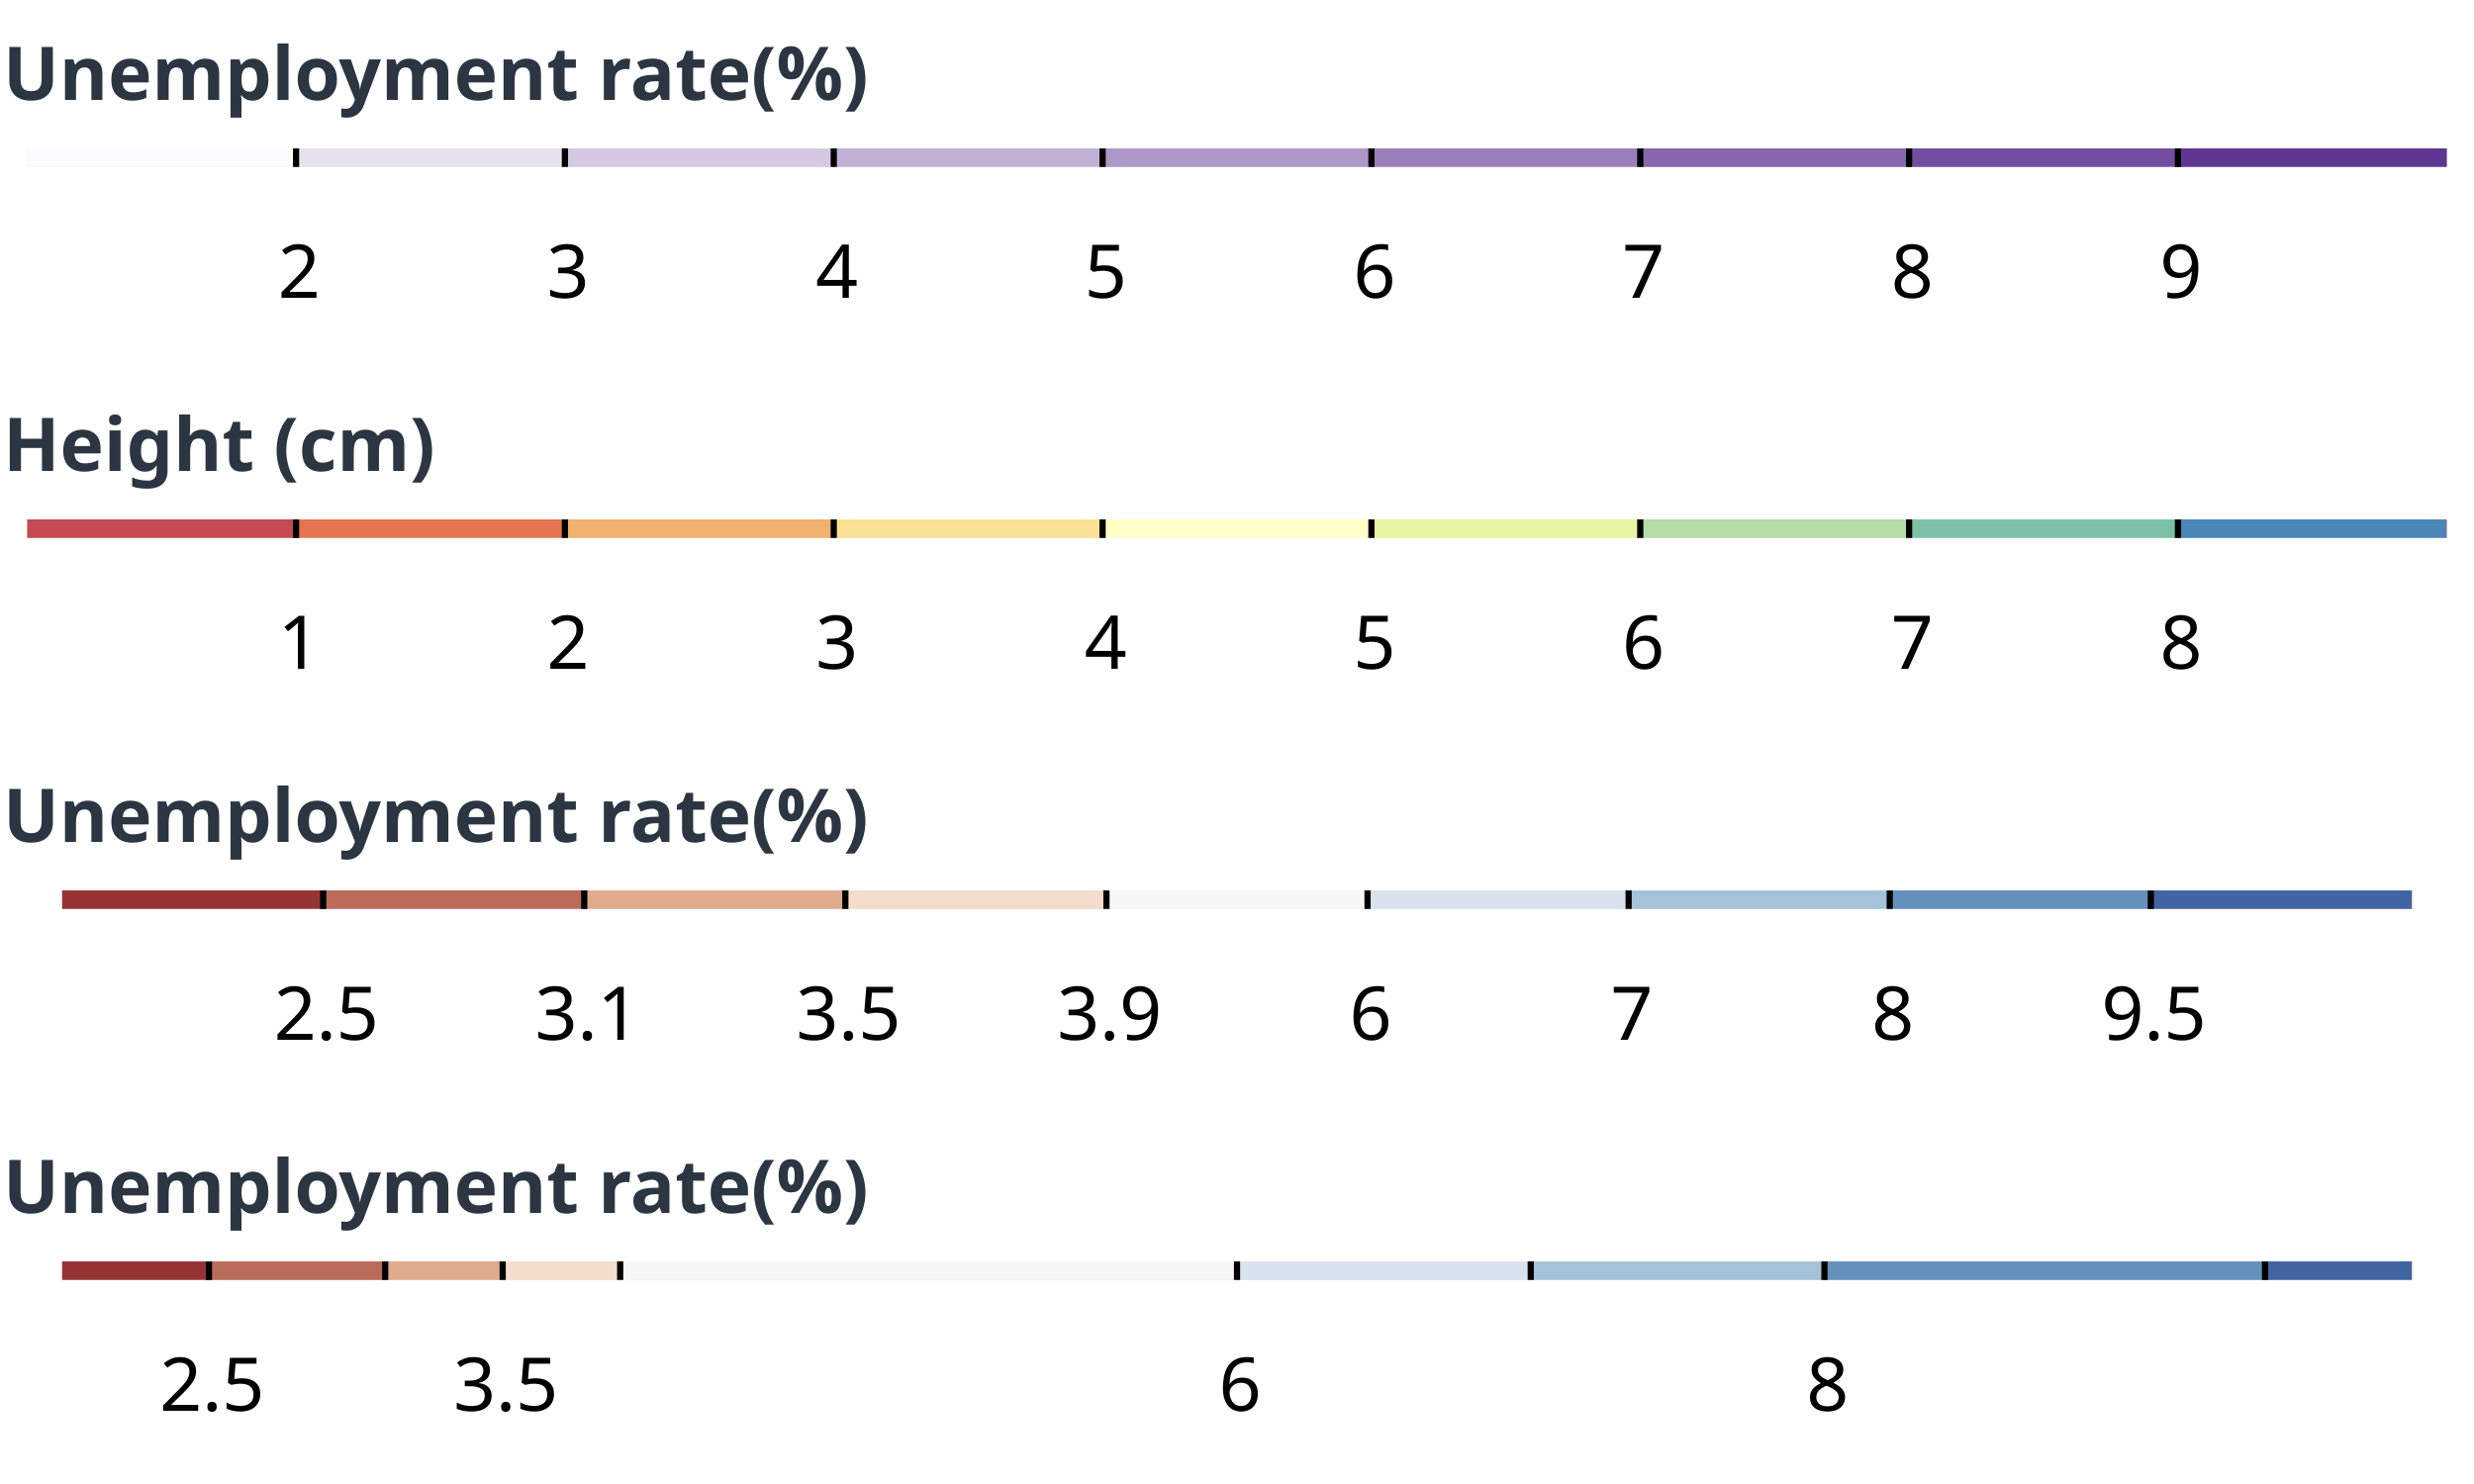
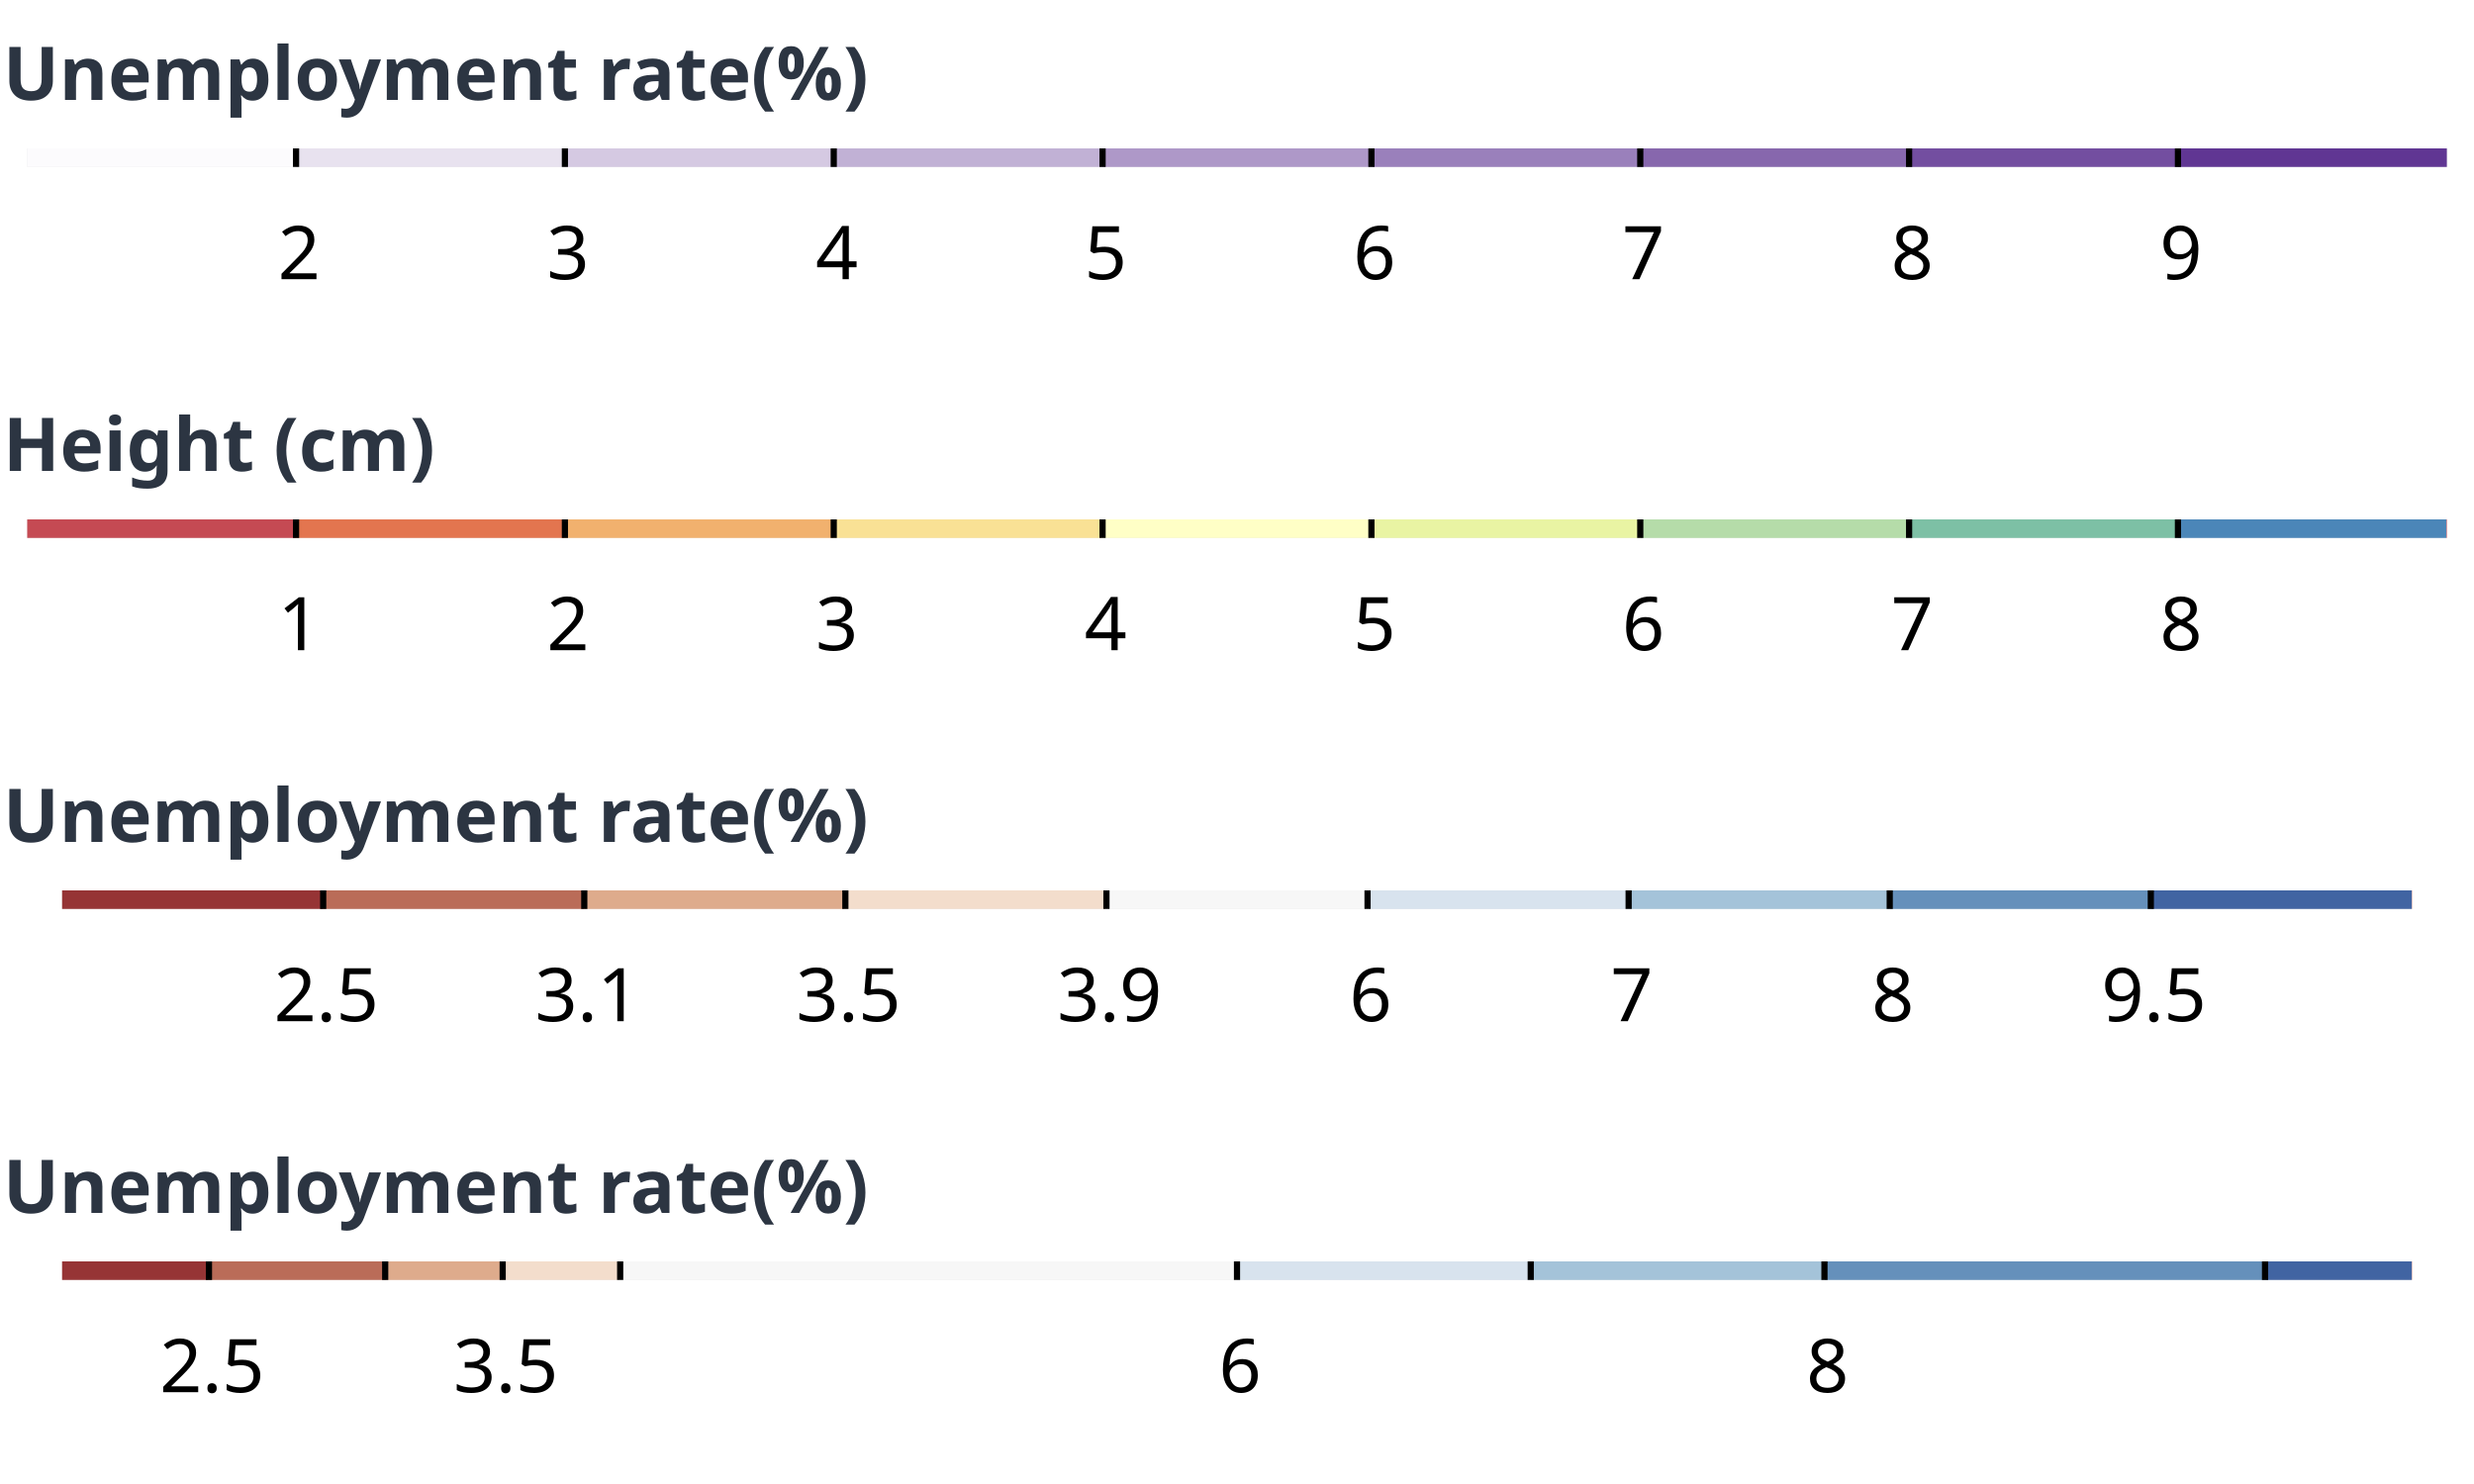
<svg xmlns="http://www.w3.org/2000/svg" width="400" height="240" style="background: transparent;" color-interpolation-filters="sRGB">
  <defs>
    <linearGradient gradientUnits="userSpaceOnUse" id="g-pattern-0" x1="0" y1="-1.5" x2="391.2" y2="-1.5">
      <stop offset="0" stop-color="rgba(252,251,253,1)" />
      <stop offset="0.111" stop-color="rgba(252,251,253,1)" />
      <stop offset="0.111" stop-color="rgba(232,226,239,1)" />
      <stop offset="0.222" stop-color="rgba(232,226,239,1)" />
      <stop offset="0.222" stop-color="rgba(213,201,226,1)" />
      <stop offset="0.333" stop-color="rgba(213,201,226,1)" />
      <stop offset="0.333" stop-color="rgba(193,177,213,1)" />
      <stop offset="0.444" stop-color="rgba(193,177,213,1)" />
      <stop offset="0.444" stop-color="rgba(174,152,200,1)" />
      <stop offset="0.556" stop-color="rgba(174,152,200,1)" />
      <stop offset="0.556" stop-color="rgba(154,128,187,1)" />
      <stop offset="0.667" stop-color="rgba(154,128,187,1)" />
      <stop offset="0.667" stop-color="rgba(135,103,173,1)" />
      <stop offset="0.778" stop-color="rgba(135,103,173,1)" />
      <stop offset="0.778" stop-color="rgba(115,78,160,1)" />
      <stop offset="0.889" stop-color="rgba(115,78,160,1)" />
      <stop offset="0.889" stop-color="rgba(96,54,147,1)" />
      <stop offset="1" stop-color="rgba(96,54,147,1)" />
      <stop offset="1" stop-color="rgba(76,29,134,1)" />
    </linearGradient>
    <clipPath transform="matrix(1,0,0,1,-4.4,-27)" id="clip-path-67-66">
      <use href="#g-svg-67" transform="matrix(1,0,0,1,4.4,27)" />
    </clipPath>
    <linearGradient gradientUnits="userSpaceOnUse" id="g-pattern-1" x1="0" y1="-1.5" x2="391.2" y2="-1.5">
      <stop offset="0" stop-color="rgba(197,74,83,1)" />
      <stop offset="0.111" stop-color="rgba(197,74,83,1)" />
      <stop offset="0.111" stop-color="rgba(227,117,79,1)" />
      <stop offset="0.222" stop-color="rgba(227,117,79,1)" />
      <stop offset="0.222" stop-color="rgba(241,177,110,1)" />
      <stop offset="0.333" stop-color="rgba(241,177,110,1)" />
      <stop offset="0.333" stop-color="rgba(249,225,149,1)" />
      <stop offset="0.444" stop-color="rgba(249,225,149,1)" />
      <stop offset="0.444" stop-color="rgba(255,255,198,1)" />
      <stop offset="0.556" stop-color="rgba(255,255,198,1)" />
      <stop offset="0.556" stop-color="rgba(233,244,163,1)" />
      <stop offset="0.667" stop-color="rgba(233,244,163,1)" />
      <stop offset="0.667" stop-color="rgba(181,220,169,1)" />
      <stop offset="0.778" stop-color="rgba(181,220,169,1)" />
      <stop offset="0.778" stop-color="rgba(125,192,165,1)" />
      <stop offset="0.889" stop-color="rgba(125,192,165,1)" />
      <stop offset="0.889" stop-color="rgba(75,134,184,1)" />
      <stop offset="1" stop-color="rgba(75,134,184,1)" />
      <stop offset="1" stop-color="rgba(197,74,83,1)" />
    </linearGradient>
    <clipPath transform="matrix(1,0,0,1,-4.4,-87)" id="clip-path-154-153">
      <use href="#g-svg-154" transform="matrix(1,0,0,1,4.4,87)" />
    </clipPath>
    <linearGradient gradientUnits="userSpaceOnUse" id="g-pattern-2" x1="0" y1="-1.5" x2="379.92" y2="-1.5">
      <stop offset="0" stop-color="rgba(150,52,53,1)" />
      <stop offset="0.111" stop-color="rgba(150,52,53,1)" />
      <stop offset="0.111" stop-color="rgba(186,108,88,1)" />
      <stop offset="0.222" stop-color="rgba(186,108,88,1)" />
      <stop offset="0.222" stop-color="rgba(222,171,140,1)" />
      <stop offset="0.333" stop-color="rgba(222,171,140,1)" />
      <stop offset="0.333" stop-color="rgba(243,221,204,1)" />
      <stop offset="0.444" stop-color="rgba(243,221,204,1)" />
      <stop offset="0.444" stop-color="rgba(247,247,247,1)" />
      <stop offset="0.556" stop-color="rgba(247,247,247,1)" />
      <stop offset="0.556" stop-color="rgba(216,227,238,1)" />
      <stop offset="0.667" stop-color="rgba(216,227,238,1)" />
      <stop offset="0.667" stop-color="rgba(164,195,217,1)" />
      <stop offset="0.778" stop-color="rgba(164,195,217,1)" />
      <stop offset="0.778" stop-color="rgba(101,144,187,1)" />
      <stop offset="0.889" stop-color="rgba(101,144,187,1)" />
      <stop offset="0.889" stop-color="rgba(65,100,162,1)" />
      <stop offset="1" stop-color="rgba(65,100,162,1)" />
      <stop offset="1" stop-color="rgba(150,52,53,1)" />
    </linearGradient>
    <clipPath transform="matrix(1,0,0,1,-10.04,-147)" id="clip-path-241-240">
      <use href="#g-svg-241" transform="matrix(1,0,0,1,10.04,147)" />
    </clipPath>
    <linearGradient gradientUnits="userSpaceOnUse" id="g-pattern-3" x1="0" y1="-1.5" x2="379.92" y2="-1.5">
      <stop offset="0" stop-color="rgba(150,52,53,1)" />
      <stop offset="0.062" stop-color="rgba(150,52,53,1)" />
      <stop offset="0.062" stop-color="rgba(186,108,88,1)" />
      <stop offset="0.138" stop-color="rgba(186,108,88,1)" />
      <stop offset="0.138" stop-color="rgba(222,171,140,1)" />
      <stop offset="0.188" stop-color="rgba(222,171,140,1)" />
      <stop offset="0.188" stop-color="rgba(243,221,204,1)" />
      <stop offset="0.237" stop-color="rgba(243,221,204,1)" />
      <stop offset="0.237" stop-color="rgba(247,247,247,1)" />
      <stop offset="0.5" stop-color="rgba(247,247,247,1)" />
      <stop offset="0.5" stop-color="rgba(216,227,238,1)" />
      <stop offset="0.625" stop-color="rgba(216,227,238,1)" />
      <stop offset="0.625" stop-color="rgba(164,195,217,1)" />
      <stop offset="0.75" stop-color="rgba(164,195,217,1)" />
      <stop offset="0.75" stop-color="rgba(101,144,187,1)" />
      <stop offset="0.938" stop-color="rgba(101,144,187,1)" />
      <stop offset="0.938" stop-color="rgba(65,100,162,1)" />
      <stop offset="1" stop-color="rgba(65,100,162,1)" />
      <stop offset="1" stop-color="rgba(150,52,53,1)" />
    </linearGradient>
    <clipPath transform="matrix(1,0,0,1,-10.04,-207)" id="clip-path-328-327">
      <use href="#g-svg-328" transform="matrix(1,0,0,1,10.04,207)" />
    </clipPath>
  </defs>
  <g id="g-svg-camera">
    <g id="g-root" fill="none">
-       <g id="g-svg-1245" fill="none" width="400" height="240">
-         <g id="g-svg-1246" fill="none" width="400" height="60">
+       <g id="g-svg-1433" fill="none" width="400" height="240">
+         <g id="g-svg-1434" fill="none" width="400" height="60">
          <g id="g-svg-1" fill="none" width="400" height="60" class="legend-title">
            <g>
              <text id="g-svg-2" fill="rgba(44,53,66,1)" class="title-text" dominant-baseline="central" paint-order="stroke" dx="0.5" dy="11.5px" font-weight="bold" font-size="12" font-family="sans-serif" x="0" y="0" text-anchor="left">
                Unemployment rate(%)
              </text>
            </g>
          </g>
          <g id="g-svg-3" fill="none" transform="matrix(1,0,0,1,0,27)" class="legend-content-group">
            <g id="g-svg-60" fill="none" class="legend-ribbon-group">
              <g id="g-svg-62" fill="none" transform="matrix(1,0,0,1,4.4,0)" class="legend-ribbon">
                <g id="g-svg-63" fill="none" class="ribbon-background-group">
                  <g>
                    <path id="g-svg-64" fill="rgba(229,229,229,1)" class="ribbon-background" d="M 0,-3 L 0,0 L 391.2,0 L 391.2,-3 Z" />
                  </g>
                </g>
                <g id="g-svg-65" fill="none" class="ribbon-ribbon-group">
                  <g clip-path="url(#clip-path-67-66)">
                    <path id="g-svg-66" fill="url(#g-pattern-0)" class="ribbon-ribbon" d="M 0,-3 L 0,0 L 391.2,0 L 391.2,-3 Z" />
                    <g>
                      <path id="g-svg-67" fill="none" d="M 0,0 L 0,-3 L 391.2,-3 L 391.2,0 Z" class="ribbon-clip-path" />
                    </g>
                  </g>
                </g>
              </g>
            </g>
            <g id="g-svg-4" fill="none" class="legend-label-group">
              <g id="g-svg-5" fill="none" class="legend-label">
                <g id="g-svg-6" fill="none" class="axis-grid-group" />
                <g id="g-svg-7" fill="none" class="axis-main-group">
                  <g id="g-svg-8" fill="none" class="axis-line-group" />
                  <g id="g-svg-9" fill="none" class="axis-tick-group">
                    <g id="g-svg-10" fill="none" transform="matrix(1,0,0,1,47.86666,-3)" class="axis-tick">
                      <g>
                        <line id="g-svg-72" fill="none" x1="0" y1="0" x2="0" y2="3" class="axis-tick-item" stroke-width="1" stroke="rgba(0,0,0,1)" />
                      </g>
                    </g>
                    <g id="g-svg-11" fill="none" transform="matrix(1,0,0,1,91.33334,-3)" class="axis-tick">
                      <g>
                        <line id="g-svg-73" fill="none" x1="0" y1="0" x2="0" y2="3" class="axis-tick-item" stroke-width="1" stroke="rgba(0,0,0,1)" />
                      </g>
                    </g>
                    <g id="g-svg-12" fill="none" transform="matrix(1,0,0,1,134.8,-3)" class="axis-tick">
                      <g>
                        <line id="g-svg-74" fill="none" x1="0" y1="0" x2="0" y2="3" class="axis-tick-item" stroke-width="1" stroke="rgba(0,0,0,1)" />
                      </g>
                    </g>
                    <g id="g-svg-13" fill="none" transform="matrix(1,0,0,1,178.2667,-3)" class="axis-tick">
                      <g>
                        <line id="g-svg-75" fill="none" x1="0" y1="0" x2="0" y2="3" class="axis-tick-item" stroke-width="1" stroke="rgba(0,0,0,1)" />
                      </g>
                    </g>
                    <g id="g-svg-14" fill="none" transform="matrix(1,0,0,1,221.7333,-3)" class="axis-tick">
                      <g>
                        <line id="g-svg-76" fill="none" x1="0" y1="0" x2="0" y2="3" class="axis-tick-item" stroke-width="1" stroke="rgba(0,0,0,1)" />
                      </g>
                    </g>
                    <g id="g-svg-15" fill="none" transform="matrix(1,0,0,1,265.2,-3)" class="axis-tick">
                      <g>
                        <line id="g-svg-77" fill="none" x1="0" y1="0" x2="0" y2="3" class="axis-tick-item" stroke-width="1" stroke="rgba(0,0,0,1)" />
                      </g>
                    </g>
                    <g id="g-svg-16" fill="none" transform="matrix(1,0,0,1,308.6667,-3)" class="axis-tick">
                      <g>
                        <line id="g-svg-78" fill="none" x1="0" y1="0" x2="0" y2="3" class="axis-tick-item" stroke-width="1" stroke="rgba(0,0,0,1)" />
                      </g>
                    </g>
                    <g id="g-svg-17" fill="none" transform="matrix(1,0,0,1,352.1333,-3)" class="axis-tick">
                      <g>
                        <line id="g-svg-79" fill="none" x1="0" y1="0" x2="0" y2="3" class="axis-tick-item" stroke-width="1" stroke="rgba(0,0,0,1)" />
                      </g>
                    </g>
                  </g>
                  <g id="g-svg-26" fill="none" class="axis-label-group">
-                     <g id="g-svg-27" fill="none" transform="matrix(1,0,0,1,47.86666,5)" class="axis-label">
+                     <g id="g-svg-27" fill="none" transform="matrix(1,0,0,1,47.86666,2)" class="axis-label">
                      <g>
                        <text id="g-svg-80" fill="rgba(0,0,0,1)" dominant-baseline="central" paint-order="stroke" dx="0.5" font-family="sans-serif" font-size="12" font-style="normal" font-variant="normal" font-weight="normal" stroke-width="1" text-anchor="middle" class="axis-label-item" dy="11.5px" visibility="visible">
                          2
                        </text>
                      </g>
                    </g>
-                     <g id="g-svg-28" fill="none" transform="matrix(1,0,0,1,91.33334,5)" class="axis-label">
+                     <g id="g-svg-28" fill="none" transform="matrix(1,0,0,1,91.33334,2)" class="axis-label">
                      <g>
                        <text id="g-svg-81" fill="rgba(0,0,0,1)" dominant-baseline="central" paint-order="stroke" dx="0.5" font-family="sans-serif" font-size="12" font-style="normal" font-variant="normal" font-weight="normal" stroke-width="1" text-anchor="middle" class="axis-label-item" dy="11.5px" visibility="visible">
                          3
                        </text>
                      </g>
                    </g>
-                     <g id="g-svg-29" fill="none" transform="matrix(1,0,0,1,134.8,5)" class="axis-label">
+                     <g id="g-svg-29" fill="none" transform="matrix(1,0,0,1,134.8,2)" class="axis-label">
                      <g>
                        <text id="g-svg-82" fill="rgba(0,0,0,1)" dominant-baseline="central" paint-order="stroke" dx="0.5" font-family="sans-serif" font-size="12" font-style="normal" font-variant="normal" font-weight="normal" stroke-width="1" text-anchor="middle" class="axis-label-item" dy="11.5px" visibility="visible">
                          4
                        </text>
                      </g>
                    </g>
-                     <g id="g-svg-30" fill="none" transform="matrix(1,0,0,1,178.2667,5)" class="axis-label">
+                     <g id="g-svg-30" fill="none" transform="matrix(1,0,0,1,178.2667,2)" class="axis-label">
                      <g>
                        <text id="g-svg-83" fill="rgba(0,0,0,1)" dominant-baseline="central" paint-order="stroke" dx="0.5" font-family="sans-serif" font-size="12" font-style="normal" font-variant="normal" font-weight="normal" stroke-width="1" text-anchor="middle" class="axis-label-item" dy="11.5px" visibility="visible">
                          5
                        </text>
                      </g>
                    </g>
-                     <g id="g-svg-31" fill="none" transform="matrix(1,0,0,1,221.7333,5)" class="axis-label">
+                     <g id="g-svg-31" fill="none" transform="matrix(1,0,0,1,221.7333,2)" class="axis-label">
                      <g>
                        <text id="g-svg-84" fill="rgba(0,0,0,1)" dominant-baseline="central" paint-order="stroke" dx="0.5" font-family="sans-serif" font-size="12" font-style="normal" font-variant="normal" font-weight="normal" stroke-width="1" text-anchor="middle" class="axis-label-item" dy="11.5px" visibility="visible">
                          6
                        </text>
                      </g>
                    </g>
-                     <g id="g-svg-32" fill="none" transform="matrix(1,0,0,1,265.2,5)" class="axis-label">
+                     <g id="g-svg-32" fill="none" transform="matrix(1,0,0,1,265.2,2)" class="axis-label">
                      <g>
                        <text id="g-svg-85" fill="rgba(0,0,0,1)" dominant-baseline="central" paint-order="stroke" dx="0.5" font-family="sans-serif" font-size="12" font-style="normal" font-variant="normal" font-weight="normal" stroke-width="1" text-anchor="middle" class="axis-label-item" dy="11.5px" visibility="visible">
                          7
                        </text>
                      </g>
                    </g>
-                     <g id="g-svg-33" fill="none" transform="matrix(1,0,0,1,308.6667,5)" class="axis-label">
+                     <g id="g-svg-33" fill="none" transform="matrix(1,0,0,1,308.6667,2)" class="axis-label">
                      <g>
                        <text id="g-svg-86" fill="rgba(0,0,0,1)" dominant-baseline="central" paint-order="stroke" dx="0.5" font-family="sans-serif" font-size="12" font-style="normal" font-variant="normal" font-weight="normal" stroke-width="1" text-anchor="middle" class="axis-label-item" dy="11.5px" visibility="visible">
                          8
                        </text>
                      </g>
                    </g>
-                     <g id="g-svg-34" fill="none" transform="matrix(1,0,0,1,352.1333,5)" class="axis-label">
+                     <g id="g-svg-34" fill="none" transform="matrix(1,0,0,1,352.1333,2)" class="axis-label">
                      <g>
                        <text id="g-svg-87" fill="rgba(0,0,0,1)" dominant-baseline="central" paint-order="stroke" dx="0.5" font-family="sans-serif" font-size="12" font-style="normal" font-variant="normal" font-weight="normal" stroke-width="1" text-anchor="middle" class="axis-label-item" dy="11.5px" visibility="visible">
                          9
                        </text>
                      </g>
                    </g>
                  </g>
                </g>
                <g id="g-svg-43" fill="none" class="axis-title-group" />
              </g>
            </g>
            <g id="g-svg-61" fill="none" class="legend-handles-group" />
            <g id="g-svg-68" fill="none" class="legend-indicator">
              <g id="g-svg-69" fill="none">
                <g>
                  <path id="g-svg-71" fill="rgba(38,38,38,1)" class="indicator-background" stroke-linecap="round" stroke-width="1" stroke="rgba(51,51,51,1)" d="M -4,-2 L 4,-2 A 0 0 0 0 1 4 -2 L 4,2 A 0 0 0 0 1 4 2 L -4,2 A 0 0 0 0 1 -4 2 L -4,2 L -4,5 L -10.928,0 L -4,-5 L -4,-2 A 0 0 0 0 1 -4 -2 Z" visibility="hidden" />
                </g>
                <g id="g-svg-70" fill="none" class="indicator-label-group" />
              </g>
            </g>
          </g>
        </g>
-         <g id="g-svg-1247" fill="none" width="400" height="60" transform="matrix(1,0,0,1,0,60)">
+         <g id="g-svg-1435" fill="none" width="400" height="60" transform="matrix(1,0,0,1,0,60)">
          <g id="g-svg-88" fill="none" width="400" height="60" class="legend-title">
            <g>
              <text id="g-svg-89" fill="rgba(44,53,66,1)" class="title-text" dominant-baseline="central" paint-order="stroke" dx="0.5" dy="11.5px" font-weight="bold" font-size="12" font-family="sans-serif" x="0" y="0" text-anchor="left">
                Height (cm)
              </text>
            </g>
          </g>
          <g id="g-svg-90" fill="none" transform="matrix(1,0,0,1,0,27)" class="legend-content-group">
            <g id="g-svg-147" fill="none" class="legend-ribbon-group">
              <g id="g-svg-149" fill="none" transform="matrix(1,0,0,1,4.4,0)" class="legend-ribbon">
                <g id="g-svg-150" fill="none" class="ribbon-background-group">
                  <g>
                    <path id="g-svg-151" fill="rgba(229,229,229,1)" class="ribbon-background" d="M 0,-3 L 0,0 L 391.2,0 L 391.2,-3 Z" />
                  </g>
                </g>
                <g id="g-svg-152" fill="none" class="ribbon-ribbon-group">
                  <g clip-path="url(#clip-path-154-153)">
                    <path id="g-svg-153" fill="url(#g-pattern-1)" class="ribbon-ribbon" d="M 0,-3 L 0,0 L 391.2,0 L 391.2,-3 Z" />
                    <g>
                      <path id="g-svg-154" fill="none" d="M 0,0 L 0,-3 L 391.2,-3 L 391.2,0 Z" class="ribbon-clip-path" />
                    </g>
                  </g>
                </g>
              </g>
            </g>
            <g id="g-svg-91" fill="none" class="legend-label-group">
              <g id="g-svg-92" fill="none" class="legend-label">
                <g id="g-svg-93" fill="none" class="axis-grid-group" />
                <g id="g-svg-94" fill="none" class="axis-main-group">
                  <g id="g-svg-95" fill="none" class="axis-line-group" />
                  <g id="g-svg-96" fill="none" class="axis-tick-group">
                    <g id="g-svg-97" fill="none" transform="matrix(1,0,0,1,47.86666,-3)" class="axis-tick">
                      <g>
                        <line id="g-svg-159" fill="none" x1="0" y1="0" x2="0" y2="3" class="axis-tick-item" stroke-width="1" stroke="rgba(0,0,0,1)" />
                      </g>
                    </g>
                    <g id="g-svg-98" fill="none" transform="matrix(1,0,0,1,91.33334,-3)" class="axis-tick">
                      <g>
                        <line id="g-svg-160" fill="none" x1="0" y1="0" x2="0" y2="3" class="axis-tick-item" stroke-width="1" stroke="rgba(0,0,0,1)" />
                      </g>
                    </g>
                    <g id="g-svg-99" fill="none" transform="matrix(1,0,0,1,134.8,-3)" class="axis-tick">
                      <g>
                        <line id="g-svg-161" fill="none" x1="0" y1="0" x2="0" y2="3" class="axis-tick-item" stroke-width="1" stroke="rgba(0,0,0,1)" />
                      </g>
                    </g>
                    <g id="g-svg-100" fill="none" transform="matrix(1,0,0,1,178.2667,-3)" class="axis-tick">
                      <g>
                        <line id="g-svg-162" fill="none" x1="0" y1="0" x2="0" y2="3" class="axis-tick-item" stroke-width="1" stroke="rgba(0,0,0,1)" />
                      </g>
                    </g>
                    <g id="g-svg-101" fill="none" transform="matrix(1,0,0,1,221.7333,-3)" class="axis-tick">
                      <g>
                        <line id="g-svg-163" fill="none" x1="0" y1="0" x2="0" y2="3" class="axis-tick-item" stroke-width="1" stroke="rgba(0,0,0,1)" />
                      </g>
                    </g>
                    <g id="g-svg-102" fill="none" transform="matrix(1,0,0,1,265.2,-3)" class="axis-tick">
                      <g>
                        <line id="g-svg-164" fill="none" x1="0" y1="0" x2="0" y2="3" class="axis-tick-item" stroke-width="1" stroke="rgba(0,0,0,1)" />
                      </g>
                    </g>
                    <g id="g-svg-103" fill="none" transform="matrix(1,0,0,1,308.6667,-3)" class="axis-tick">
                      <g>
                        <line id="g-svg-165" fill="none" x1="0" y1="0" x2="0" y2="3" class="axis-tick-item" stroke-width="1" stroke="rgba(0,0,0,1)" />
                      </g>
                    </g>
                    <g id="g-svg-104" fill="none" transform="matrix(1,0,0,1,352.1333,-3)" class="axis-tick">
                      <g>
                        <line id="g-svg-166" fill="none" x1="0" y1="0" x2="0" y2="3" class="axis-tick-item" stroke-width="1" stroke="rgba(0,0,0,1)" />
                      </g>
                    </g>
                  </g>
                  <g id="g-svg-113" fill="none" class="axis-label-group">
-                     <g id="g-svg-114" fill="none" transform="matrix(1,0,0,1,47.86666,5)" class="axis-label">
+                     <g id="g-svg-114" fill="none" transform="matrix(1,0,0,1,47.86666,2)" class="axis-label">
                      <g>
                        <text id="g-svg-167" fill="rgba(0,0,0,1)" dominant-baseline="central" paint-order="stroke" dx="0.5" font-family="sans-serif" font-size="12" font-style="normal" font-variant="normal" font-weight="normal" stroke-width="1" text-anchor="middle" class="axis-label-item" dy="11.5px" visibility="visible">
                          1
                        </text>
                      </g>
                    </g>
-                     <g id="g-svg-115" fill="none" transform="matrix(1,0,0,1,91.33334,5)" class="axis-label">
+                     <g id="g-svg-115" fill="none" transform="matrix(1,0,0,1,91.33334,2)" class="axis-label">
                      <g>
                        <text id="g-svg-168" fill="rgba(0,0,0,1)" dominant-baseline="central" paint-order="stroke" dx="0.5" font-family="sans-serif" font-size="12" font-style="normal" font-variant="normal" font-weight="normal" stroke-width="1" text-anchor="middle" class="axis-label-item" dy="11.5px" visibility="visible">
                          2
                        </text>
                      </g>
                    </g>
-                     <g id="g-svg-116" fill="none" transform="matrix(1,0,0,1,134.8,5)" class="axis-label">
+                     <g id="g-svg-116" fill="none" transform="matrix(1,0,0,1,134.8,2)" class="axis-label">
                      <g>
                        <text id="g-svg-169" fill="rgba(0,0,0,1)" dominant-baseline="central" paint-order="stroke" dx="0.5" font-family="sans-serif" font-size="12" font-style="normal" font-variant="normal" font-weight="normal" stroke-width="1" text-anchor="middle" class="axis-label-item" dy="11.5px" visibility="visible">
                          3
                        </text>
                      </g>
                    </g>
-                     <g id="g-svg-117" fill="none" transform="matrix(1,0,0,1,178.2667,5)" class="axis-label">
+                     <g id="g-svg-117" fill="none" transform="matrix(1,0,0,1,178.2667,2)" class="axis-label">
                      <g>
                        <text id="g-svg-170" fill="rgba(0,0,0,1)" dominant-baseline="central" paint-order="stroke" dx="0.5" font-family="sans-serif" font-size="12" font-style="normal" font-variant="normal" font-weight="normal" stroke-width="1" text-anchor="middle" class="axis-label-item" dy="11.5px" visibility="visible">
                          4
                        </text>
                      </g>
                    </g>
-                     <g id="g-svg-118" fill="none" transform="matrix(1,0,0,1,221.7333,5)" class="axis-label">
+                     <g id="g-svg-118" fill="none" transform="matrix(1,0,0,1,221.7333,2)" class="axis-label">
                      <g>
                        <text id="g-svg-171" fill="rgba(0,0,0,1)" dominant-baseline="central" paint-order="stroke" dx="0.5" font-family="sans-serif" font-size="12" font-style="normal" font-variant="normal" font-weight="normal" stroke-width="1" text-anchor="middle" class="axis-label-item" dy="11.5px" visibility="visible">
                          5
                        </text>
                      </g>
                    </g>
-                     <g id="g-svg-119" fill="none" transform="matrix(1,0,0,1,265.2,5)" class="axis-label">
+                     <g id="g-svg-119" fill="none" transform="matrix(1,0,0,1,265.2,2)" class="axis-label">
                      <g>
                        <text id="g-svg-172" fill="rgba(0,0,0,1)" dominant-baseline="central" paint-order="stroke" dx="0.5" font-family="sans-serif" font-size="12" font-style="normal" font-variant="normal" font-weight="normal" stroke-width="1" text-anchor="middle" class="axis-label-item" dy="11.5px" visibility="visible">
                          6
                        </text>
                      </g>
                    </g>
-                     <g id="g-svg-120" fill="none" transform="matrix(1,0,0,1,308.6667,5)" class="axis-label">
+                     <g id="g-svg-120" fill="none" transform="matrix(1,0,0,1,308.6667,2)" class="axis-label">
                      <g>
                        <text id="g-svg-173" fill="rgba(0,0,0,1)" dominant-baseline="central" paint-order="stroke" dx="0.5" font-family="sans-serif" font-size="12" font-style="normal" font-variant="normal" font-weight="normal" stroke-width="1" text-anchor="middle" class="axis-label-item" dy="11.5px" visibility="visible">
                          7
                        </text>
                      </g>
                    </g>
-                     <g id="g-svg-121" fill="none" transform="matrix(1,0,0,1,352.1333,5)" class="axis-label">
+                     <g id="g-svg-121" fill="none" transform="matrix(1,0,0,1,352.1333,2)" class="axis-label">
                      <g>
                        <text id="g-svg-174" fill="rgba(0,0,0,1)" dominant-baseline="central" paint-order="stroke" dx="0.5" font-family="sans-serif" font-size="12" font-style="normal" font-variant="normal" font-weight="normal" stroke-width="1" text-anchor="middle" class="axis-label-item" dy="11.5px" visibility="visible">
                          8
                        </text>
                      </g>
                    </g>
                  </g>
                </g>
                <g id="g-svg-130" fill="none" class="axis-title-group" />
              </g>
            </g>
            <g id="g-svg-148" fill="none" class="legend-handles-group" />
            <g id="g-svg-155" fill="none" class="legend-indicator">
              <g id="g-svg-156" fill="none">
                <g>
                  <path id="g-svg-158" fill="rgba(38,38,38,1)" class="indicator-background" stroke-linecap="round" stroke-width="1" stroke="rgba(51,51,51,1)" d="M -4,-2 L 4,-2 A 0 0 0 0 1 4 -2 L 4,2 A 0 0 0 0 1 4 2 L -4,2 A 0 0 0 0 1 -4 2 L -4,2 L -4,5 L -10.928,0 L -4,-5 L -4,-2 A 0 0 0 0 1 -4 -2 Z" visibility="hidden" />
                </g>
                <g id="g-svg-157" fill="none" class="indicator-label-group" />
              </g>
            </g>
          </g>
        </g>
-         <g id="g-svg-1248" fill="none" width="400" height="60" transform="matrix(1,0,0,1,0,120)">
+         <g id="g-svg-1436" fill="none" width="400" height="60" transform="matrix(1,0,0,1,0,120)">
          <g id="g-svg-175" fill="none" width="400" height="60" class="legend-title">
            <g>
              <text id="g-svg-176" fill="rgba(44,53,66,1)" class="title-text" dominant-baseline="central" paint-order="stroke" dx="0.5" dy="11.5px" font-weight="bold" font-size="12" font-family="sans-serif" x="0" y="0" text-anchor="left">
                Unemployment rate(%)
              </text>
            </g>
          </g>
          <g id="g-svg-177" fill="none" transform="matrix(1,0,0,1,0,27)" class="legend-content-group">
            <g id="g-svg-234" fill="none" class="legend-ribbon-group">
              <g id="g-svg-236" fill="none" transform="matrix(1,0,0,1,10.04,0)" class="legend-ribbon">
                <g id="g-svg-237" fill="none" class="ribbon-background-group">
                  <g>
                    <path id="g-svg-238" fill="rgba(229,229,229,1)" class="ribbon-background" d="M 0,-3 L 0,0 L 379.92,0 L 379.92,-3 Z" />
                  </g>
                </g>
                <g id="g-svg-239" fill="none" class="ribbon-ribbon-group">
                  <g clip-path="url(#clip-path-241-240)">
                    <path id="g-svg-240" fill="url(#g-pattern-2)" class="ribbon-ribbon" d="M 0,-3 L 0,0 L 379.92,0 L 379.92,-3 Z" />
                    <g>
                      <path id="g-svg-241" fill="none" d="M 0,0 L 0,-3 L 379.92,-3 L 379.92,0 Z" class="ribbon-clip-path" />
                    </g>
                  </g>
                </g>
              </g>
            </g>
            <g id="g-svg-178" fill="none" class="legend-label-group">
              <g id="g-svg-179" fill="none" class="legend-label">
                <g id="g-svg-180" fill="none" class="axis-grid-group" />
                <g id="g-svg-181" fill="none" class="axis-main-group">
                  <g id="g-svg-182" fill="none" class="axis-line-group" />
                  <g id="g-svg-183" fill="none" class="axis-tick-group">
                    <g id="g-svg-184" fill="none" transform="matrix(1,0,0,1,52.25333,-3)" class="axis-tick">
                      <g>
                        <line id="g-svg-246" fill="none" x1="0" y1="0" x2="0" y2="3" class="axis-tick-item" stroke-width="1" stroke="rgba(0,0,0,1)" />
                      </g>
                    </g>
                    <g id="g-svg-185" fill="none" transform="matrix(1,0,0,1,94.46667,-3)" class="axis-tick">
                      <g>
                        <line id="g-svg-247" fill="none" x1="0" y1="0" x2="0" y2="3" class="axis-tick-item" stroke-width="1" stroke="rgba(0,0,0,1)" />
                      </g>
                    </g>
                    <g id="g-svg-186" fill="none" transform="matrix(1,0,0,1,136.68,-3)" class="axis-tick">
                      <g>
                        <line id="g-svg-248" fill="none" x1="0" y1="0" x2="0" y2="3" class="axis-tick-item" stroke-width="1" stroke="rgba(0,0,0,1)" />
                      </g>
                    </g>
                    <g id="g-svg-187" fill="none" transform="matrix(1,0,0,1,178.8933,-3)" class="axis-tick">
                      <g>
                        <line id="g-svg-249" fill="none" x1="0" y1="0" x2="0" y2="3" class="axis-tick-item" stroke-width="1" stroke="rgba(0,0,0,1)" />
                      </g>
                    </g>
                    <g id="g-svg-188" fill="none" transform="matrix(1,0,0,1,221.1067,-3)" class="axis-tick">
                      <g>
                        <line id="g-svg-250" fill="none" x1="0" y1="0" x2="0" y2="3" class="axis-tick-item" stroke-width="1" stroke="rgba(0,0,0,1)" />
                      </g>
                    </g>
                    <g id="g-svg-189" fill="none" transform="matrix(1,0,0,1,263.32,-3)" class="axis-tick">
                      <g>
                        <line id="g-svg-251" fill="none" x1="0" y1="0" x2="0" y2="3" class="axis-tick-item" stroke-width="1" stroke="rgba(0,0,0,1)" />
                      </g>
                    </g>
                    <g id="g-svg-190" fill="none" transform="matrix(1,0,0,1,305.5333,-3)" class="axis-tick">
                      <g>
                        <line id="g-svg-252" fill="none" x1="0" y1="0" x2="0" y2="3" class="axis-tick-item" stroke-width="1" stroke="rgba(0,0,0,1)" />
                      </g>
                    </g>
                    <g id="g-svg-191" fill="none" transform="matrix(1,0,0,1,347.7467,-3)" class="axis-tick">
                      <g>
                        <line id="g-svg-253" fill="none" x1="0" y1="0" x2="0" y2="3" class="axis-tick-item" stroke-width="1" stroke="rgba(0,0,0,1)" />
                      </g>
                    </g>
                  </g>
                  <g id="g-svg-200" fill="none" class="axis-label-group">
-                     <g id="g-svg-201" fill="none" transform="matrix(1,0,0,1,52.25333,5)" class="axis-label">
+                     <g id="g-svg-201" fill="none" transform="matrix(1,0,0,1,52.25333,2)" class="axis-label">
                      <g>
                        <text id="g-svg-254" fill="rgba(0,0,0,1)" dominant-baseline="central" paint-order="stroke" dx="0.5" font-family="sans-serif" font-size="12" font-style="normal" font-variant="normal" font-weight="normal" stroke-width="1" text-anchor="middle" class="axis-label-item" dy="11.5px" visibility="visible">
                          2.5
                        </text>
                      </g>
                    </g>
-                     <g id="g-svg-202" fill="none" transform="matrix(1,0,0,1,94.46667,5)" class="axis-label">
+                     <g id="g-svg-202" fill="none" transform="matrix(1,0,0,1,94.46667,2)" class="axis-label">
                      <g>
                        <text id="g-svg-255" fill="rgba(0,0,0,1)" dominant-baseline="central" paint-order="stroke" dx="0.5" font-family="sans-serif" font-size="12" font-style="normal" font-variant="normal" font-weight="normal" stroke-width="1" text-anchor="middle" class="axis-label-item" dy="11.5px" visibility="visible">
                          3.1
                        </text>
                      </g>
                    </g>
-                     <g id="g-svg-203" fill="none" transform="matrix(1,0,0,1,136.68,5)" class="axis-label">
+                     <g id="g-svg-203" fill="none" transform="matrix(1,0,0,1,136.68,2)" class="axis-label">
                      <g>
                        <text id="g-svg-256" fill="rgba(0,0,0,1)" dominant-baseline="central" paint-order="stroke" dx="0.5" font-family="sans-serif" font-size="12" font-style="normal" font-variant="normal" font-weight="normal" stroke-width="1" text-anchor="middle" class="axis-label-item" dy="11.5px" visibility="visible">
                          3.5
                        </text>
                      </g>
                    </g>
-                     <g id="g-svg-204" fill="none" transform="matrix(1,0,0,1,178.8933,5)" class="axis-label">
+                     <g id="g-svg-204" fill="none" transform="matrix(1,0,0,1,178.8933,2)" class="axis-label">
                      <g>
                        <text id="g-svg-257" fill="rgba(0,0,0,1)" dominant-baseline="central" paint-order="stroke" dx="0.5" font-family="sans-serif" font-size="12" font-style="normal" font-variant="normal" font-weight="normal" stroke-width="1" text-anchor="middle" class="axis-label-item" dy="11.5px" visibility="visible">
                          3.9
                        </text>
                      </g>
                    </g>
-                     <g id="g-svg-205" fill="none" transform="matrix(1,0,0,1,221.1067,5)" class="axis-label">
+                     <g id="g-svg-205" fill="none" transform="matrix(1,0,0,1,221.1067,2)" class="axis-label">
                      <g>
                        <text id="g-svg-258" fill="rgba(0,0,0,1)" dominant-baseline="central" paint-order="stroke" dx="0.5" font-family="sans-serif" font-size="12" font-style="normal" font-variant="normal" font-weight="normal" stroke-width="1" text-anchor="middle" class="axis-label-item" dy="11.5px" visibility="visible">
                          6
                        </text>
                      </g>
                    </g>
-                     <g id="g-svg-206" fill="none" transform="matrix(1,0,0,1,263.32,5)" class="axis-label">
+                     <g id="g-svg-206" fill="none" transform="matrix(1,0,0,1,263.32,2)" class="axis-label">
                      <g>
                        <text id="g-svg-259" fill="rgba(0,0,0,1)" dominant-baseline="central" paint-order="stroke" dx="0.5" font-family="sans-serif" font-size="12" font-style="normal" font-variant="normal" font-weight="normal" stroke-width="1" text-anchor="middle" class="axis-label-item" dy="11.5px" visibility="visible">
                          7
                        </text>
                      </g>
                    </g>
-                     <g id="g-svg-207" fill="none" transform="matrix(1,0,0,1,305.5333,5)" class="axis-label">
+                     <g id="g-svg-207" fill="none" transform="matrix(1,0,0,1,305.5333,2)" class="axis-label">
                      <g>
                        <text id="g-svg-260" fill="rgba(0,0,0,1)" dominant-baseline="central" paint-order="stroke" dx="0.5" font-family="sans-serif" font-size="12" font-style="normal" font-variant="normal" font-weight="normal" stroke-width="1" text-anchor="middle" class="axis-label-item" dy="11.5px" visibility="visible">
                          8
                        </text>
                      </g>
                    </g>
-                     <g id="g-svg-208" fill="none" transform="matrix(1,0,0,1,347.7467,5)" class="axis-label">
+                     <g id="g-svg-208" fill="none" transform="matrix(1,0,0,1,347.7467,2)" class="axis-label">
                      <g>
                        <text id="g-svg-261" fill="rgba(0,0,0,1)" dominant-baseline="central" paint-order="stroke" dx="0.5" font-family="sans-serif" font-size="12" font-style="normal" font-variant="normal" font-weight="normal" stroke-width="1" text-anchor="middle" class="axis-label-item" dy="11.5px" visibility="visible">
                          9.5
                        </text>
                      </g>
                    </g>
                  </g>
                </g>
                <g id="g-svg-217" fill="none" class="axis-title-group" />
              </g>
            </g>
            <g id="g-svg-235" fill="none" class="legend-handles-group" />
            <g id="g-svg-242" fill="none" class="legend-indicator">
              <g id="g-svg-243" fill="none">
                <g>
                  <path id="g-svg-245" fill="rgba(38,38,38,1)" class="indicator-background" stroke-linecap="round" stroke-width="1" stroke="rgba(51,51,51,1)" d="M -4,-2 L 4,-2 A 0 0 0 0 1 4 -2 L 4,2 A 0 0 0 0 1 4 2 L -4,2 A 0 0 0 0 1 -4 2 L -4,2 L -4,5 L -10.928,0 L -4,-5 L -4,-2 A 0 0 0 0 1 -4 -2 Z" visibility="hidden" />
                </g>
                <g id="g-svg-244" fill="none" class="indicator-label-group" />
              </g>
            </g>
          </g>
        </g>
-         <g id="g-svg-1249" fill="none" width="400" height="60" transform="matrix(1,0,0,1,0,180)">
+         <g id="g-svg-1437" fill="none" width="400" height="60" transform="matrix(1,0,0,1,0,180)">
          <g id="g-svg-262" fill="none" width="400" height="60" class="legend-title">
            <g>
              <text id="g-svg-263" fill="rgba(44,53,66,1)" class="title-text" dominant-baseline="central" paint-order="stroke" dx="0.5" dy="11.5px" font-weight="bold" font-size="12" font-family="sans-serif" x="0" y="0" text-anchor="left">
                Unemployment rate(%)
              </text>
            </g>
          </g>
          <g id="g-svg-264" fill="none" transform="matrix(1,0,0,1,0,27)" class="legend-content-group">
            <g id="g-svg-321" fill="none" class="legend-ribbon-group">
              <g id="g-svg-323" fill="none" transform="matrix(1,0,0,1,10.04,0)" class="legend-ribbon">
                <g id="g-svg-324" fill="none" class="ribbon-background-group">
                  <g>
                    <path id="g-svg-325" fill="rgba(229,229,229,1)" class="ribbon-background" d="M 0,-3 L 0,0 L 379.92,0 L 379.92,-3 Z" />
                  </g>
                </g>
                <g id="g-svg-326" fill="none" class="ribbon-ribbon-group">
                  <g clip-path="url(#clip-path-328-327)">
                    <path id="g-svg-327" fill="url(#g-pattern-3)" class="ribbon-ribbon" d="M 0,-3 L 0,0 L 379.92,0 L 379.92,-3 Z" />
                    <g>
                      <path id="g-svg-328" fill="none" d="M 0,0 L 0,-3 L 379.92,-3 L 379.92,0 Z" class="ribbon-clip-path" />
                    </g>
                  </g>
                </g>
              </g>
            </g>
            <g id="g-svg-265" fill="none" class="legend-label-group">
              <g id="g-svg-266" fill="none" class="legend-label">
                <g id="g-svg-267" fill="none" class="axis-grid-group" />
                <g id="g-svg-268" fill="none" class="axis-main-group">
                  <g id="g-svg-269" fill="none" class="axis-line-group" />
                  <g id="g-svg-270" fill="none" class="axis-tick-group">
                    <g id="g-svg-271" fill="none" transform="matrix(1,0,0,1,33.785,-3)" class="axis-tick">
                      <g>
                        <line id="g-svg-333" fill="none" x1="0" y1="0" x2="0" y2="3" class="axis-tick-item" stroke-width="1" stroke="rgba(0,0,0,1)" />
                      </g>
                    </g>
                    <g id="g-svg-272" fill="none" transform="matrix(1,0,0,1,62.279,-3)" class="axis-tick">
                      <g>
                        <line id="g-svg-334" fill="none" x1="0" y1="0" x2="0" y2="3" class="axis-tick-item" stroke-width="1" stroke="rgba(0,0,0,1)" />
                      </g>
                    </g>
                    <g id="g-svg-273" fill="none" transform="matrix(1,0,0,1,81.275,-3)" class="axis-tick">
                      <g>
                        <line id="g-svg-335" fill="none" x1="0" y1="0" x2="0" y2="3" class="axis-tick-item" stroke-width="1" stroke="rgba(0,0,0,1)" />
                      </g>
                    </g>
                    <g id="g-svg-274" fill="none" transform="matrix(1,0,0,1,100.271,-3)" class="axis-tick">
                      <g>
                        <line id="g-svg-336" fill="none" x1="0" y1="0" x2="0" y2="3" class="axis-tick-item" stroke-width="1" stroke="rgba(0,0,0,1)" />
                      </g>
                    </g>
                    <g id="g-svg-275" fill="none" transform="matrix(1,0,0,1,200,-3)" class="axis-tick">
                      <g>
                        <line id="g-svg-337" fill="none" x1="0" y1="0" x2="0" y2="3" class="axis-tick-item" stroke-width="1" stroke="rgba(0,0,0,1)" />
                      </g>
                    </g>
                    <g id="g-svg-276" fill="none" transform="matrix(1,0,0,1,247.49,-3)" class="axis-tick">
                      <g>
                        <line id="g-svg-338" fill="none" x1="0" y1="0" x2="0" y2="3" class="axis-tick-item" stroke-width="1" stroke="rgba(0,0,0,1)" />
                      </g>
                    </g>
                    <g id="g-svg-277" fill="none" transform="matrix(1,0,0,1,294.98,-3)" class="axis-tick">
                      <g>
                        <line id="g-svg-339" fill="none" x1="0" y1="0" x2="0" y2="3" class="axis-tick-item" stroke-width="1" stroke="rgba(0,0,0,1)" />
                      </g>
                    </g>
                    <g id="g-svg-278" fill="none" transform="matrix(1,0,0,1,366.215,-3)" class="axis-tick">
                      <g>
                        <line id="g-svg-340" fill="none" x1="0" y1="0" x2="0" y2="3" class="axis-tick-item" stroke-width="1" stroke="rgba(0,0,0,1)" />
                      </g>
                    </g>
                  </g>
                  <g id="g-svg-287" fill="none" class="axis-label-group">
-                     <g id="g-svg-288" fill="none" transform="matrix(1,0,0,1,33.785,5)" class="axis-label">
+                     <g id="g-svg-288" fill="none" transform="matrix(1,0,0,1,33.785,2)" class="axis-label">
                      <g>
                        <text id="g-svg-341" fill="rgba(0,0,0,1)" dominant-baseline="central" paint-order="stroke" dx="0.5" font-family="sans-serif" font-size="12" font-style="normal" font-variant="normal" font-weight="normal" stroke-width="1" text-anchor="middle" class="axis-label-item" dy="11.5px" visibility="visible">
                          2.5
                        </text>
                      </g>
                    </g>
-                     <g id="g-svg-289" fill="none" transform="matrix(1,0,0,1,62.279,5)" class="axis-label">
+                     <g id="g-svg-289" fill="none" transform="matrix(1,0,0,1,62.279,2)" class="axis-label">
                      <g>
                        <text id="g-svg-342" fill="rgba(0,0,0,1)" dominant-baseline="central" paint-order="stroke" dx="0.5" font-family="sans-serif" font-size="12" font-style="normal" font-variant="normal" font-weight="normal" stroke-width="1" text-anchor="middle" class="axis-label-item" dy="11.5px" visibility="hidden">
                          3.1
                        </text>
                      </g>
                    </g>
-                     <g id="g-svg-290" fill="none" transform="matrix(1,0,0,1,81.275,5)" class="axis-label">
+                     <g id="g-svg-290" fill="none" transform="matrix(1,0,0,1,81.275,2)" class="axis-label">
                      <g>
                        <text id="g-svg-343" fill="rgba(0,0,0,1)" dominant-baseline="central" paint-order="stroke" dx="0.5" font-family="sans-serif" font-size="12" font-style="normal" font-variant="normal" font-weight="normal" stroke-width="1" text-anchor="middle" class="axis-label-item" dy="11.5px" visibility="visible">
                          3.5
                        </text>
                      </g>
                    </g>
-                     <g id="g-svg-291" fill="none" transform="matrix(1,0,0,1,100.271,5)" class="axis-label">
+                     <g id="g-svg-291" fill="none" transform="matrix(1,0,0,1,100.271,2)" class="axis-label">
                      <g>
                        <text id="g-svg-344" fill="rgba(0,0,0,1)" dominant-baseline="central" paint-order="stroke" dx="0.5" font-family="sans-serif" font-size="12" font-style="normal" font-variant="normal" font-weight="normal" stroke-width="1" text-anchor="middle" class="axis-label-item" dy="11.5px" visibility="hidden">
                          3.9
                        </text>
                      </g>
                    </g>
-                     <g id="g-svg-292" fill="none" transform="matrix(1,0,0,1,200,5)" class="axis-label">
+                     <g id="g-svg-292" fill="none" transform="matrix(1,0,0,1,200,2)" class="axis-label">
                      <g>
                        <text id="g-svg-345" fill="rgba(0,0,0,1)" dominant-baseline="central" paint-order="stroke" dx="0.5" font-family="sans-serif" font-size="12" font-style="normal" font-variant="normal" font-weight="normal" stroke-width="1" text-anchor="middle" class="axis-label-item" dy="11.5px" visibility="visible">
                          6
                        </text>
                      </g>
                    </g>
-                     <g id="g-svg-293" fill="none" transform="matrix(1,0,0,1,247.49,5)" class="axis-label">
+                     <g id="g-svg-293" fill="none" transform="matrix(1,0,0,1,247.49,2)" class="axis-label">
                      <g>
                        <text id="g-svg-346" fill="rgba(0,0,0,1)" dominant-baseline="central" paint-order="stroke" dx="0.5" font-family="sans-serif" font-size="12" font-style="normal" font-variant="normal" font-weight="normal" stroke-width="1" text-anchor="middle" class="axis-label-item" dy="11.5px" visibility="hidden">
                          7
                        </text>
                      </g>
                    </g>
-                     <g id="g-svg-294" fill="none" transform="matrix(1,0,0,1,294.98,5)" class="axis-label">
+                     <g id="g-svg-294" fill="none" transform="matrix(1,0,0,1,294.98,2)" class="axis-label">
                      <g>
                        <text id="g-svg-347" fill="rgba(0,0,0,1)" dominant-baseline="central" paint-order="stroke" dx="0.5" font-family="sans-serif" font-size="12" font-style="normal" font-variant="normal" font-weight="normal" stroke-width="1" text-anchor="middle" class="axis-label-item" dy="11.5px" visibility="visible">
                          8
                        </text>
                      </g>
                    </g>
-                     <g id="g-svg-295" fill="none" transform="matrix(1,0,0,1,366.215,5)" class="axis-label">
+                     <g id="g-svg-295" fill="none" transform="matrix(1,0,0,1,366.215,2)" class="axis-label">
                      <g>
                        <text id="g-svg-348" fill="rgba(0,0,0,1)" dominant-baseline="central" paint-order="stroke" dx="0.5" font-family="sans-serif" font-size="12" font-style="normal" font-variant="normal" font-weight="normal" stroke-width="1" text-anchor="middle" class="axis-label-item" dy="11.5px" visibility="hidden">
                          9.5
                        </text>
                      </g>
                    </g>
                  </g>
                </g>
                <g id="g-svg-304" fill="none" class="axis-title-group" />
              </g>
            </g>
            <g id="g-svg-322" fill="none" class="legend-handles-group" />
            <g id="g-svg-329" fill="none" class="legend-indicator">
              <g id="g-svg-330" fill="none">
                <g>
                  <path id="g-svg-332" fill="rgba(38,38,38,1)" class="indicator-background" stroke-linecap="round" stroke-width="1" stroke="rgba(51,51,51,1)" d="M -4,-2 L 4,-2 A 0 0 0 0 1 4 -2 L 4,2 A 0 0 0 0 1 4 2 L -4,2 A 0 0 0 0 1 -4 2 L -4,2 L -4,5 L -10.928,0 L -4,-5 L -4,-2 A 0 0 0 0 1 -4 -2 Z" visibility="hidden" />
                </g>
                <g id="g-svg-331" fill="none" class="indicator-label-group" />
              </g>
            </g>
          </g>
        </g>
      </g>
    </g>
  </g>
</svg>
